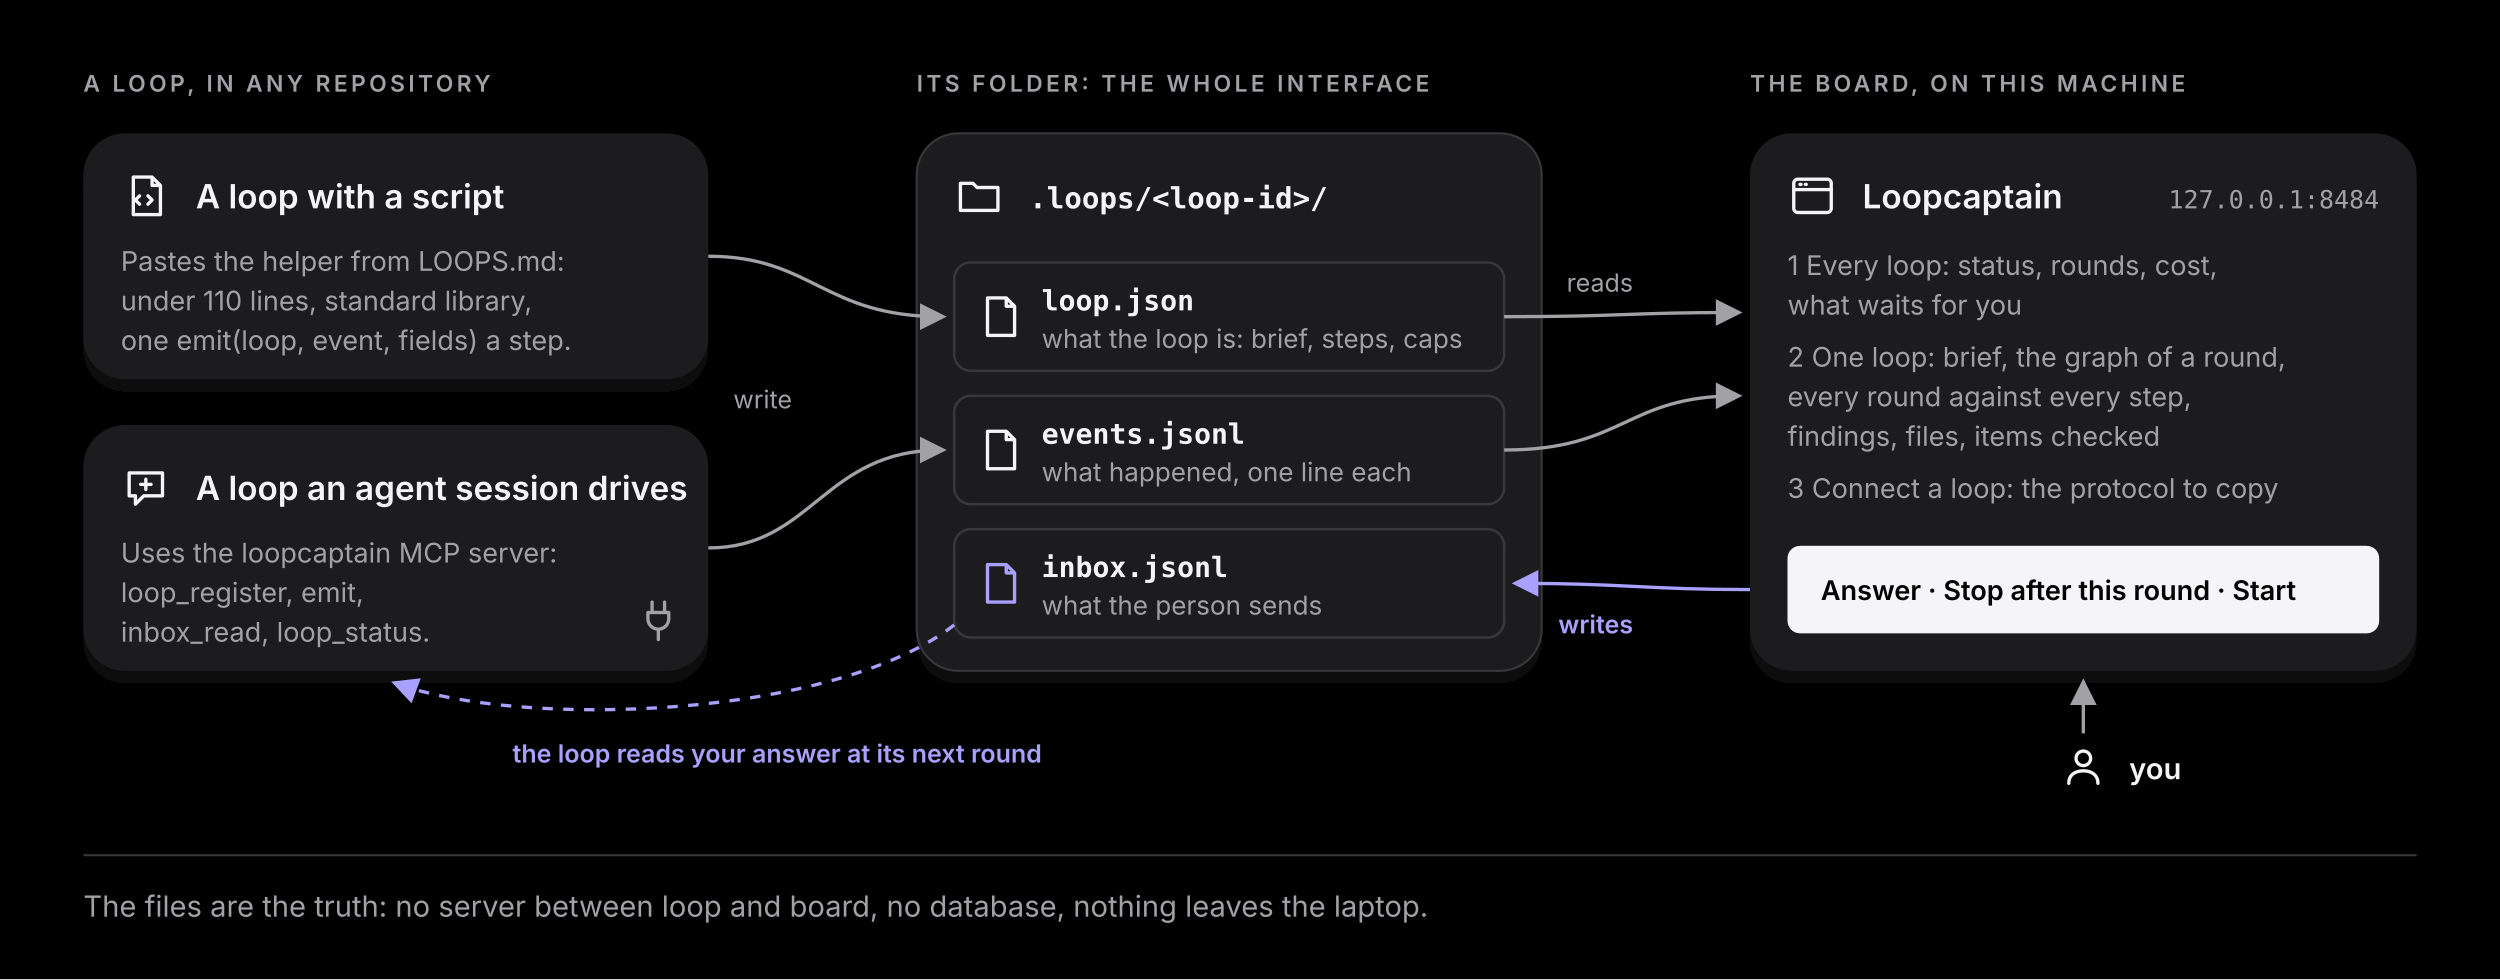
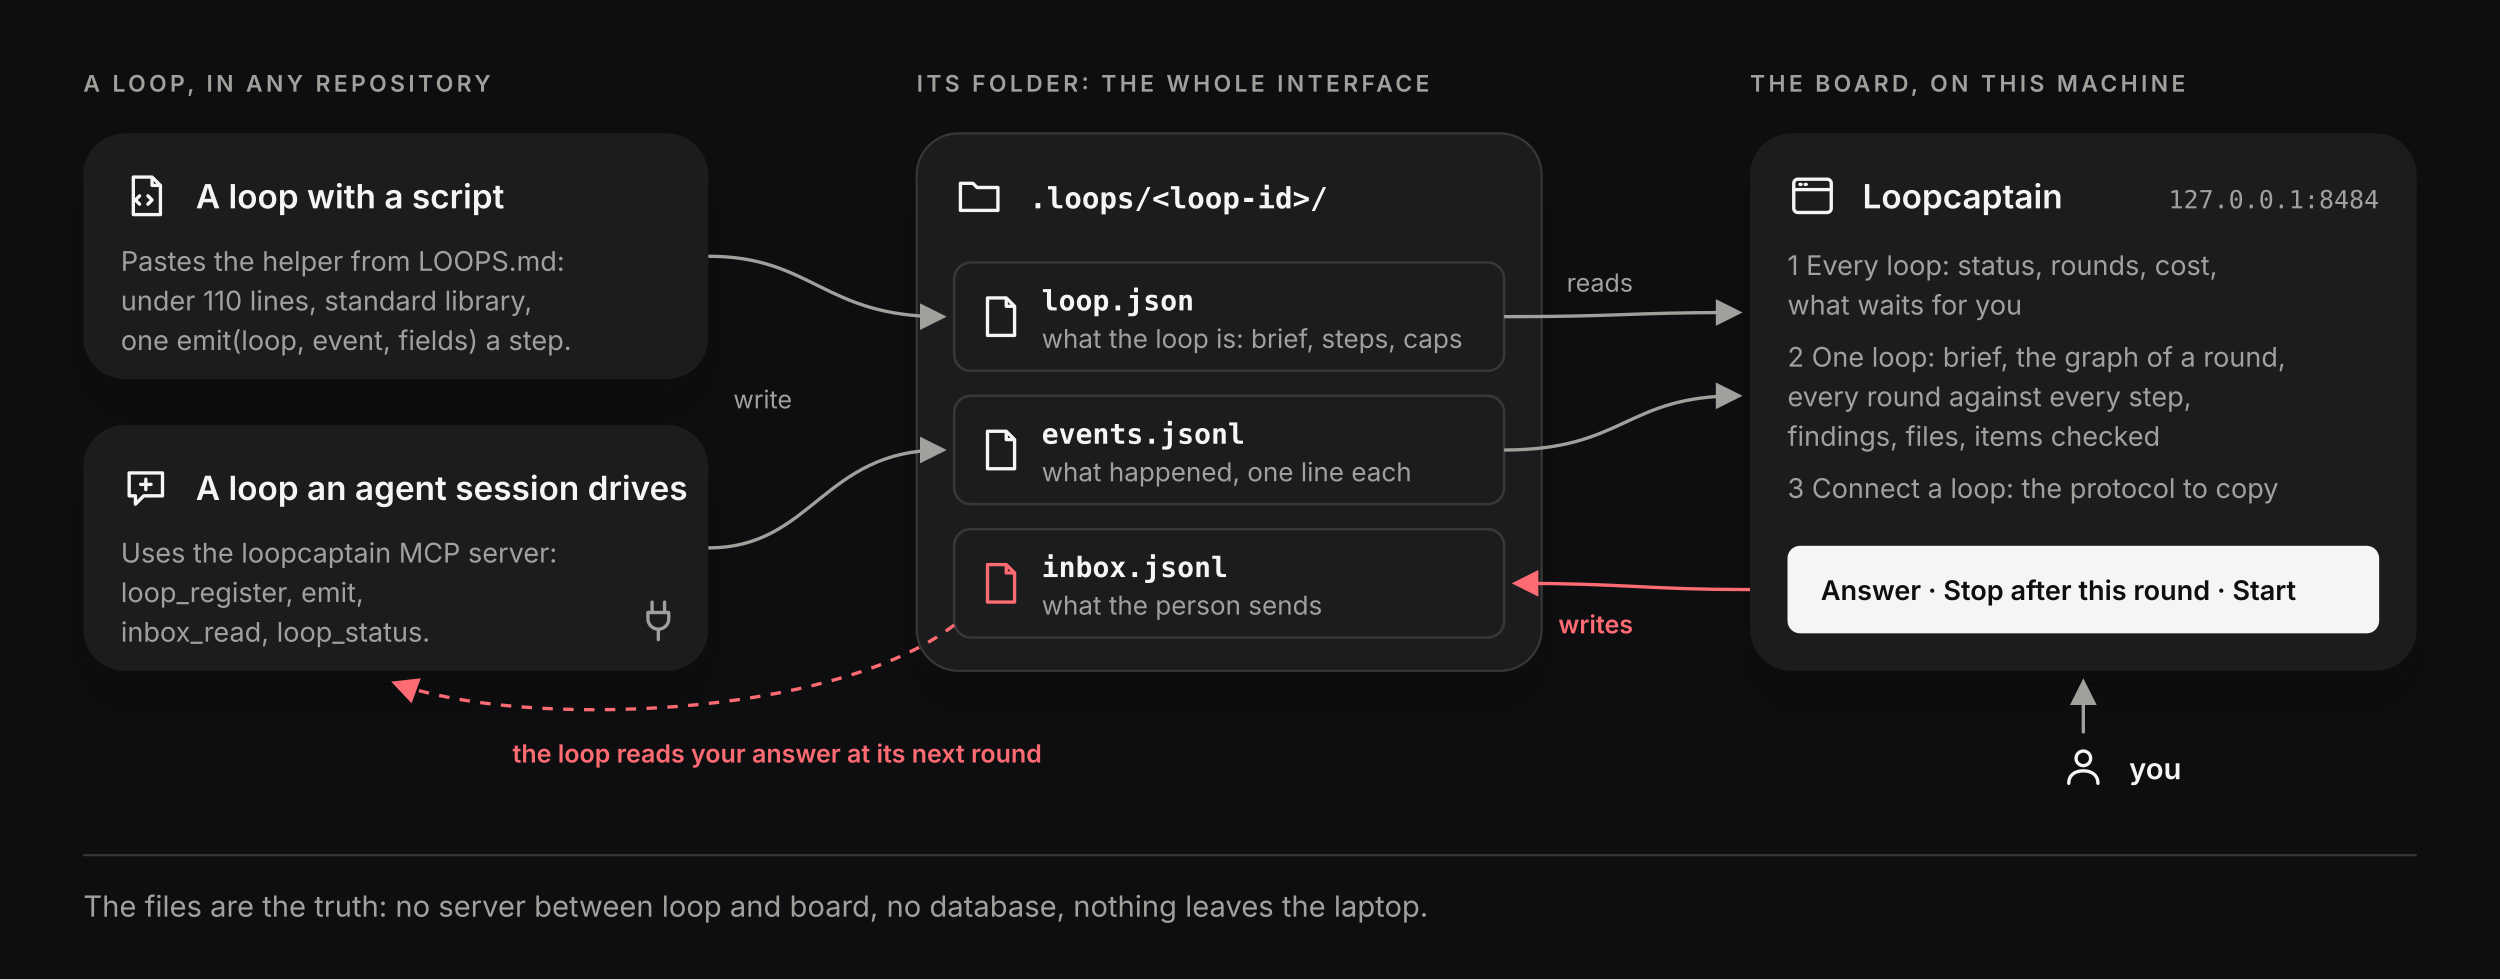
<svg xmlns="http://www.w3.org/2000/svg" width="1200" height="470" viewBox="0 0 1200 470" role="img" aria-label="How it works. On the left, a loop in any repository: a script that pastes the helper from LOOPS.md, or an agent session that uses the loopcaptain MCP server. Both write the loop's folder, .loops/loop-id, with loop.json, events.jsonl and inbox.jsonl. On the right, the board on this machine reads the folder and shows every loop, one loop in detail, and the protocol to copy. Your answer, a stop or a start goes back through inbox.jsonl, which the loop reads at its next round.">
-   <rect width="1200" height="470" fill="#000000" />
+   <rect width="1200" height="470" fill="#0E0E10" />
  <defs>
    <marker id="tip" viewBox="0 0 8 8" refX="6.5" refY="4" markerWidth="8" markerHeight="8" orient="auto-start-reverse">
-       <path d="M0 0 L8 4 L0 8 z" fill="#A1A1A6" />
+       <path d="M0 0 L8 4 L0 8 z" fill="#A0A09C" />
    </marker>
    <marker id="tip-red" viewBox="0 0 8 8" refX="6.5" refY="4" markerWidth="8" markerHeight="8" orient="auto-start-reverse">
-       <path d="M0 0 L8 4 L0 8 z" fill="#A8A1FF" />
+       <path d="M0 0 L8 4 L0 8 z" fill="#FF6B73" />
    </marker>
    <filter id="lift" x="-10%" y="-10%" width="120%" height="130%">
      <feDropShadow dx="0" dy="10" stdDeviation="9" flood-color="#000000" flood-opacity="0.16" />
    </filter>
  </defs>
  <g font-family="Inter Tight, Inter, ui-sans-serif, -apple-system, Segoe UI, Helvetica, Arial, sans-serif">
-     <text x="40" y="44" font-size="11" font-weight="600" fill="#A1A1A6" letter-spacing="1.6">A LOOP, IN ANY REPOSITORY</text>
-     <text x="440" y="44" font-size="11" font-weight="600" fill="#A1A1A6" letter-spacing="1.6">ITS FOLDER: THE WHOLE INTERFACE</text>
-     <text x="840" y="44" font-size="11" font-weight="600" fill="#A1A1A6" letter-spacing="1.6">THE BOARD, ON THIS MACHINE</text>
+     <text x="40" y="44" font-size="11" font-weight="600" fill="#A0A09C" letter-spacing="1.6">A LOOP, IN ANY REPOSITORY</text>
+     <text x="440" y="44" font-size="11" font-weight="600" fill="#A0A09C" letter-spacing="1.6">ITS FOLDER: THE WHOLE INTERFACE</text>
+     <text x="840" y="44" font-size="11" font-weight="600" fill="#A0A09C" letter-spacing="1.6">THE BOARD, ON THIS MACHINE</text>
    <rect x="40" y="70" width="300" height="118" rx="20" fill="#0A0A0B" filter="url(#lift)" />
-     <rect x="40" y="64" width="300" height="118" rx="20" fill="#1C1C1E" />
-     <g transform="translate(58 82)" fill="none" stroke="#F5F5F7" stroke-width="1.6" stroke-linecap="round" stroke-linejoin="round">
+     <rect x="40" y="64" width="300" height="118" rx="20" fill="#1C1C1F" />
+     <g transform="translate(58 82)" fill="none" stroke="#F5F5F3" stroke-width="1.6" stroke-linecap="round" stroke-linejoin="round">
      <path d="M6 3h9l4 4v14H6z M15 3v4h4" />
      <path d="M9 12l-2 2 2 2 M13 12l2 2-2 2" />
    </g>
-     <text x="94" y="100" font-size="16" font-weight="600" fill="#F5F5F7">A loop with a script</text>
-     <text x="58" y="130" font-size="13" font-weight="400" fill="#A1A1A6">Pastes the helper from LOOPS.md:</text>
-     <text x="58" y="149" font-size="13" font-weight="400" fill="#A1A1A6">under 110 lines, standard library,</text>
-     <text x="58" y="168" font-size="13" font-weight="400" fill="#A1A1A6">one emit(loop, event, fields) a step.</text>
+     <text x="94" y="100" font-size="16" font-weight="600" fill="#F5F5F3">A loop with a script</text>
+     <text x="58" y="130" font-size="13" font-weight="400" fill="#A0A09C">Pastes the helper from LOOPS.md:</text>
+     <text x="58" y="149" font-size="13" font-weight="400" fill="#A0A09C">under 110 lines, standard library,</text>
+     <text x="58" y="168" font-size="13" font-weight="400" fill="#A0A09C">one emit(loop, event, fields) a step.</text>
    <rect x="40" y="210" width="300" height="118" rx="20" fill="#0A0A0B" filter="url(#lift)" />
-     <rect x="40" y="204" width="300" height="118" rx="20" fill="#1C1C1E" />
-     <g transform="translate(58 222)" fill="none" stroke="#F5F5F7" stroke-width="1.6" stroke-linecap="round" stroke-linejoin="round">
+     <rect x="40" y="204" width="300" height="118" rx="20" fill="#1C1C1F" />
+     <g transform="translate(58 222)" fill="none" stroke="#F5F5F3" stroke-width="1.6" stroke-linecap="round" stroke-linejoin="round">
      <path d="M4 5h16v11H11l-4 4v-4H4z" />
      <path d="M12 8v5 M9.5 10.5h5" />
    </g>
-     <text x="94" y="240" font-size="16" font-weight="600" fill="#F5F5F7">A loop an agent session drives</text>
-     <text x="58" y="270" font-size="13" font-weight="400" fill="#A1A1A6">Uses the loopcaptain MCP server:</text>
-     <text x="58" y="289" font-size="13" font-weight="400" fill="#A1A1A6">loop_register, emit,</text>
-     <text x="58" y="308" font-size="13" font-weight="400" fill="#A1A1A6">inbox_read, loop_status.</text>
-     <g transform="translate(304 286)" fill="none" stroke="#A1A1A6" stroke-width="1.6" stroke-linecap="round" stroke-linejoin="round">
+     <text x="94" y="240" font-size="16" font-weight="600" fill="#F5F5F3">A loop an agent session drives</text>
+     <text x="58" y="270" font-size="13" font-weight="400" fill="#A0A09C">Uses the loopcaptain MCP server:</text>
+     <text x="58" y="289" font-size="13" font-weight="400" fill="#A0A09C">loop_register, emit,</text>
+     <text x="58" y="308" font-size="13" font-weight="400" fill="#A0A09C">inbox_read, loop_status.</text>
+     <g transform="translate(304 286)" fill="none" stroke="#A0A09C" stroke-width="1.6" stroke-linecap="round" stroke-linejoin="round">
      <path d="M9 3v5 M15 3v5 M7 8h10v3a5 5 0 0 1-10 0z M12 16v5" />
    </g>
    <rect x="440" y="70" width="300" height="258" rx="20" fill="#0A0A0B" filter="url(#lift)" />
-     <rect x="440" y="64" width="300" height="258" rx="20" fill="#1C1C1E" stroke="#38383A" />
-     <g transform="translate(458 82)" fill="none" stroke="#F5F5F7" stroke-width="1.6" stroke-linecap="round" stroke-linejoin="round">
+     <rect x="440" y="64" width="300" height="258" rx="20" fill="#1C1C1F" stroke="#38383A" />
+     <g transform="translate(458 82)" fill="none" stroke="#F5F5F3" stroke-width="1.6" stroke-linecap="round" stroke-linejoin="round">
      <path d="M3 6h6l2 2h10v11H3z" />
    </g>
-     <text x="494" y="100" font-size="14" font-weight="600" fill="#F5F5F7" font-family="ui-monospace, SF Mono, Menlo, monospace">.loops/&lt;loop-id&gt;/</text>
-     <rect x="458" y="126" width="264" height="52" rx="8" fill="#1C1C1E" stroke="#38383A" stroke-width="1.2" />
-     <g transform="translate(468 140)" fill="none" stroke="#F5F5F7" stroke-width="1.6" stroke-linecap="round" stroke-linejoin="round">
+     <text x="494" y="100" font-size="14" font-weight="600" fill="#F5F5F3" font-family="ui-monospace, SF Mono, Menlo, monospace">.loops/&lt;loop-id&gt;/</text>
+     <rect x="458" y="126" width="264" height="52" rx="8" fill="#1C1C1F" stroke="#38383A" stroke-width="1.2" />
+     <g transform="translate(468 140)" fill="none" stroke="#F5F5F3" stroke-width="1.6" stroke-linecap="round" stroke-linejoin="round">
      <path d="M6 3h9l4 4v14H6z M15 3v4h4" />
    </g>
-     <text x="500" y="149" font-size="13.5" font-weight="600" fill="#F5F5F7" font-family="ui-monospace, SF Mono, Menlo, monospace">loop.json</text>
-     <text x="500" y="167" font-size="12.5" font-weight="400" fill="#A1A1A6">what the loop is: brief, steps, caps</text>
-     <rect x="458" y="190" width="264" height="52" rx="8" fill="#1C1C1E" stroke="#38383A" stroke-width="1.2" />
-     <g transform="translate(468 204)" fill="none" stroke="#F5F5F7" stroke-width="1.6" stroke-linecap="round" stroke-linejoin="round">
+     <text x="500" y="149" font-size="13.5" font-weight="600" fill="#F5F5F3" font-family="ui-monospace, SF Mono, Menlo, monospace">loop.json</text>
+     <text x="500" y="167" font-size="12.5" font-weight="400" fill="#A0A09C">what the loop is: brief, steps, caps</text>
+     <rect x="458" y="190" width="264" height="52" rx="8" fill="#1C1C1F" stroke="#38383A" stroke-width="1.2" />
+     <g transform="translate(468 204)" fill="none" stroke="#F5F5F3" stroke-width="1.6" stroke-linecap="round" stroke-linejoin="round">
      <path d="M6 3h9l4 4v14H6z M15 3v4h4" />
    </g>
-     <text x="500" y="213" font-size="13.5" font-weight="600" fill="#F5F5F7" font-family="ui-monospace, SF Mono, Menlo, monospace">events.jsonl</text>
-     <text x="500" y="231" font-size="12.5" font-weight="400" fill="#A1A1A6">what happened, one line each</text>
-     <rect x="458" y="254" width="264" height="52" rx="8" fill="#1C1C1E" stroke="#38383A" stroke-width="1.2" />
-     <g transform="translate(468 268)" fill="none" stroke="#A8A1FF" stroke-width="1.6" stroke-linecap="round" stroke-linejoin="round">
+     <text x="500" y="213" font-size="13.5" font-weight="600" fill="#F5F5F3" font-family="ui-monospace, SF Mono, Menlo, monospace">events.jsonl</text>
+     <text x="500" y="231" font-size="12.5" font-weight="400" fill="#A0A09C">what happened, one line each</text>
+     <rect x="458" y="254" width="264" height="52" rx="8" fill="#1C1C1F" stroke="#38383A" stroke-width="1.2" />
+     <g transform="translate(468 268)" fill="none" stroke="#FF6B73" stroke-width="1.6" stroke-linecap="round" stroke-linejoin="round">
      <path d="M6 3h9l4 4v14H6z M15 3v4h4" />
    </g>
-     <text x="500" y="277" font-size="13.5" font-weight="600" fill="#F5F5F7" font-family="ui-monospace, SF Mono, Menlo, monospace">inbox.jsonl</text>
-     <text x="500" y="295" font-size="12.5" font-weight="400" fill="#A1A1A6">what the person sends</text>
+     <text x="500" y="277" font-size="13.5" font-weight="600" fill="#F5F5F3" font-family="ui-monospace, SF Mono, Menlo, monospace">inbox.jsonl</text>
+     <text x="500" y="295" font-size="12.5" font-weight="400" fill="#A0A09C">what the person sends</text>
    <rect x="840" y="70" width="320" height="258" rx="20" fill="#0A0A0B" filter="url(#lift)" />
-     <rect x="840" y="64" width="320" height="258" rx="20" fill="#1C1C1E" />
-     <g transform="translate(858 82)" fill="none" stroke="#F5F5F7" stroke-width="1.6" stroke-linecap="round" stroke-linejoin="round">
+     <rect x="840" y="64" width="320" height="258" rx="20" fill="#1C1C1F" />
+     <g transform="translate(858 82)" fill="none" stroke="#F5F5F3" stroke-width="1.6" stroke-linecap="round" stroke-linejoin="round">
      <rect x="3" y="4" width="18" height="16" rx="2" />
      <path d="M3 9h18 M6 6.5h.5 M8.5 6.5h.5" />
    </g>
-     <text x="894" y="100" font-size="16" font-weight="600" fill="#F5F5F7">Loopcaptain</text>
-     <text x="1142" y="100" font-size="12" fill="#A1A1A6" text-anchor="end" font-family="ui-monospace, SF Mono, Menlo, monospace">127.0.0.1:8484</text>
-     <text x="858" y="132" font-size="13" font-weight="400" fill="#A1A1A6">1  Every loop: status, rounds, cost,</text>
-     <text x="858" y="151" font-size="13" font-weight="400" fill="#A1A1A6">    what waits for you</text>
-     <text x="858" y="176" font-size="13" font-weight="400" fill="#A1A1A6">2  One loop: brief, the graph of a round,</text>
-     <text x="858" y="195" font-size="13" font-weight="400" fill="#A1A1A6">    every round against every step,</text>
-     <text x="858" y="214" font-size="13" font-weight="400" fill="#A1A1A6">    findings, files, items checked</text>
-     <text x="858" y="239" font-size="13" font-weight="400" fill="#A1A1A6">3  Connect a loop: the protocol to copy</text>
-     <rect x="858" y="262" width="284" height="42" rx="6" fill="#F5F5F7" />
-     <text x="874" y="288" font-size="13" font-weight="600" fill="#000000">Answer · Stop after this round · Start</text>
-     <path d="M 340 123 C 390 123, 395 152, 452 152" fill="none" stroke="#A1A1A6" stroke-width="1.6" marker-end="url(#tip)" />
-     <path d="M 340 263 C 390 263, 395 216, 452 216" fill="none" stroke="#A1A1A6" stroke-width="1.6" marker-end="url(#tip)" />
-     <text x="352" y="196" font-size="12" font-weight="400" fill="#A1A1A6">write</text>
-     <path d="M 722 152 C 780 152, 780 150, 834 150" fill="none" stroke="#A1A1A6" stroke-width="1.6" marker-end="url(#tip)" />
-     <path d="M 722 216 C 780 216, 780 190, 834 190" fill="none" stroke="#A1A1A6" stroke-width="1.6" marker-end="url(#tip)" />
-     <text x="752" y="140" font-size="12" font-weight="400" fill="#A1A1A6">reads</text>
-     <path d="M 840 283 C 790 283, 780 280, 728 280" fill="none" stroke="#A8A1FF" stroke-width="1.6" marker-end="url(#tip-red)" />
-     <text x="748" y="304" font-size="12" font-weight="600" fill="#A8A1FF">writes</text>
-     <path d="M 458 300 C 400 345, 250 350, 190 328" fill="none" stroke="#A8A1FF" stroke-width="1.6" stroke-dasharray="5 5" marker-end="url(#tip-red)" />
-     <text x="246" y="366" font-size="12" font-weight="600" fill="#A8A1FF">the loop reads your answer at its next round</text>
-     <g transform="translate(988 356)" fill="none" stroke="#F5F5F7" stroke-width="1.6" stroke-linecap="round" stroke-linejoin="round">
+     <text x="894" y="100" font-size="16" font-weight="600" fill="#F5F5F3">Loopcaptain</text>
+     <text x="1142" y="100" font-size="12" fill="#A0A09C" text-anchor="end" font-family="ui-monospace, SF Mono, Menlo, monospace">127.0.0.1:8484</text>
+     <text x="858" y="132" font-size="13" font-weight="400" fill="#A0A09C">1  Every loop: status, rounds, cost,</text>
+     <text x="858" y="151" font-size="13" font-weight="400" fill="#A0A09C">    what waits for you</text>
+     <text x="858" y="176" font-size="13" font-weight="400" fill="#A0A09C">2  One loop: brief, the graph of a round,</text>
+     <text x="858" y="195" font-size="13" font-weight="400" fill="#A0A09C">    every round against every step,</text>
+     <text x="858" y="214" font-size="13" font-weight="400" fill="#A0A09C">    findings, files, items checked</text>
+     <text x="858" y="239" font-size="13" font-weight="400" fill="#A0A09C">3  Connect a loop: the protocol to copy</text>
+     <rect x="858" y="262" width="284" height="42" rx="6" fill="#F5F5F3" />
+     <text x="874" y="288" font-size="13" font-weight="600" fill="#0E0E10">Answer · Stop after this round · Start</text>
+     <path d="M 340 123 C 390 123, 395 152, 452 152" fill="none" stroke="#A0A09C" stroke-width="1.6" marker-end="url(#tip)" />
+     <path d="M 340 263 C 390 263, 395 216, 452 216" fill="none" stroke="#A0A09C" stroke-width="1.6" marker-end="url(#tip)" />
+     <text x="352" y="196" font-size="12" font-weight="400" fill="#A0A09C">write</text>
+     <path d="M 722 152 C 780 152, 780 150, 834 150" fill="none" stroke="#A0A09C" stroke-width="1.6" marker-end="url(#tip)" />
+     <path d="M 722 216 C 780 216, 780 190, 834 190" fill="none" stroke="#A0A09C" stroke-width="1.6" marker-end="url(#tip)" />
+     <text x="752" y="140" font-size="12" font-weight="400" fill="#A0A09C">reads</text>
+     <path d="M 840 283 C 790 283, 780 280, 728 280" fill="none" stroke="#FF6B73" stroke-width="1.6" marker-end="url(#tip-red)" />
+     <text x="748" y="304" font-size="12" font-weight="600" fill="#FF6B73">writes</text>
+     <path d="M 458 300 C 400 345, 250 350, 190 328" fill="none" stroke="#FF6B73" stroke-width="1.6" stroke-dasharray="5 5" marker-end="url(#tip-red)" />
+     <text x="246" y="366" font-size="12" font-weight="600" fill="#FF6B73">the loop reads your answer at its next round</text>
+     <g transform="translate(988 356)" fill="none" stroke="#F5F5F3" stroke-width="1.6" stroke-linecap="round" stroke-linejoin="round">
      <circle cx="12" cy="8" r="3.5" />
      <path d="M5 20c0-4 3-6 7-6s7 2 7 6" />
    </g>
-     <text x="1022" y="374" font-size="14" font-weight="600" fill="#F5F5F7">you</text>
-     <path d="M 1000 352 V 328" fill="none" stroke="#A1A1A6" stroke-width="1.6" marker-end="url(#tip)" />
+     <text x="1022" y="374" font-size="14" font-weight="600" fill="#F5F5F3">you</text>
+     <path d="M 1000 352 V 328" fill="none" stroke="#A0A09C" stroke-width="1.6" marker-end="url(#tip)" />
    <rect x="40" y="410" width="1120" height="1" fill="#38383A" />
-     <text x="40" y="440" font-size="14" font-weight="400" fill="#A1A1A6">The files are the truth: no server between loop and board, no database, nothing leaves the laptop.</text>
+     <text x="40" y="440" font-size="14" font-weight="400" fill="#A0A09C">The files are the truth: no server between loop and board, no database, nothing leaves the laptop.</text>
  </g>
</svg>
